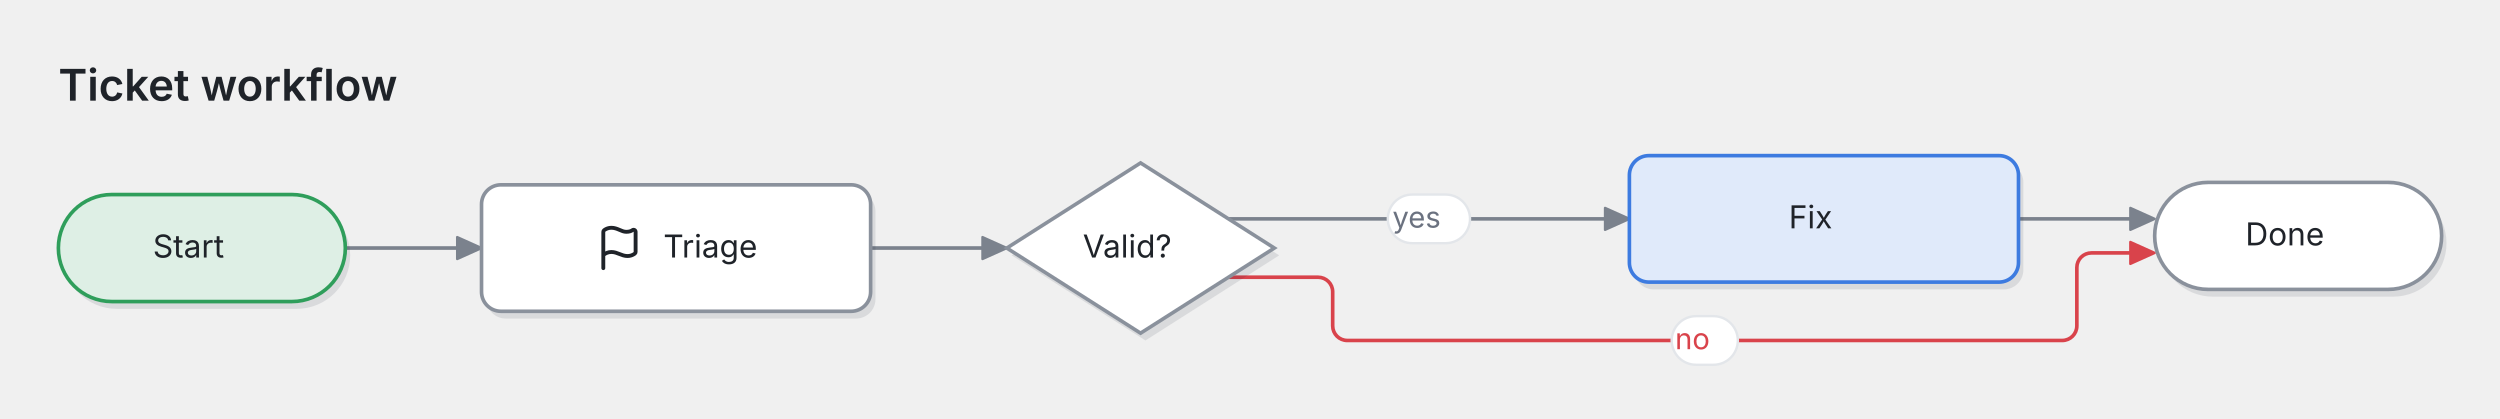
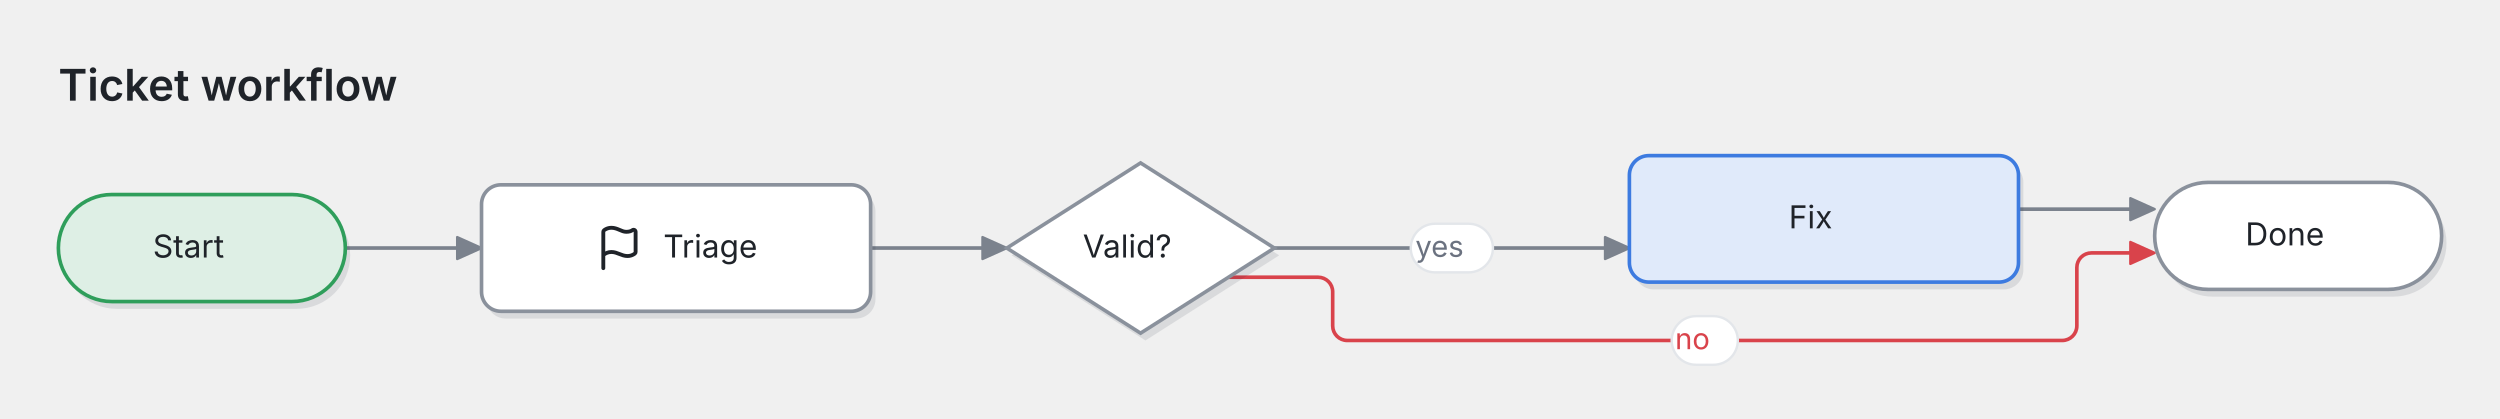
<svg xmlns="http://www.w3.org/2000/svg" width="1028" height="172" viewBox="0 0 1028 172" font-family="Inter, 'Inter var', system-ui, -apple-system, 'Segoe UI', 'Noto Sans KR', sans-serif" data-diagram="flowchart" data-theme="light">
  <g data-edge="e1">
    <path d="M142,102L190,102" fill="none" stroke="#7b828d" stroke-width="1.5" stroke-linecap="round" stroke-linejoin="round" />
    <path d="M198 102L188 97.5L188 106.5Z" fill="#7b828d" stroke="#7b828d" stroke-width="1" stroke-linejoin="round" />
  </g>
  <g data-edge="e2">
    <path d="M358,102L406,102" fill="none" stroke="#7b828d" stroke-width="1.5" stroke-linecap="round" stroke-linejoin="round" />
    <path d="M414 102L404 97.5L404 106.5Z" fill="#7b828d" stroke="#7b828d" stroke-width="1" stroke-linejoin="round" />
  </g>
  <g data-edge="e3">
-     <path d="M505.14,90L662,90" fill="none" stroke="#7b828d" stroke-width="1.5" stroke-linecap="round" stroke-linejoin="round" />
-     <path d="M670 90L660 85.5L660 94.5Z" fill="#7b828d" stroke="#7b828d" stroke-width="1" stroke-linejoin="round" />
+     <path d="M524,102L662,102" fill="none" stroke="#7b828d" stroke-width="1.5" stroke-linecap="round" stroke-linejoin="round" />
+     <path d="M670 102L660 97.5L660 106.5Z" fill="#7b828d" stroke="#7b828d" stroke-width="1" stroke-linejoin="round" />
  </g>
  <g data-edge="e4">
    <path d="M505.14 114L542 114A6 6 0 0 1 548 120L548 134A6 6 0 0 0 554 140L848 140A6 6 0 0 0 854 134L854 110A6 6 0 0 1 860 104L878 104" fill="none" stroke="#d9434b" stroke-width="1.5" stroke-linecap="round" stroke-linejoin="round" />
    <path d="M886 104L876 99.5L876 108.5Z" fill="#d9434b" stroke="#d9434b" stroke-width="1" stroke-linejoin="round" />
  </g>
  <g data-edge="e5">
-     <path d="M830,90L878,90" fill="none" stroke="#7b828d" stroke-width="1.5" stroke-linecap="round" stroke-linejoin="round" />
-     <path d="M886 90L876 85.5L876 94.5Z" fill="#7b828d" stroke="#7b828d" stroke-width="1" stroke-linejoin="round" />
+     <path d="M830,86L878,86" fill="none" stroke="#7b828d" stroke-width="1.5" stroke-linecap="round" stroke-linejoin="round" />
+     <path d="M886 86L876 81.5L876 90.5Z" fill="#7b828d" stroke="#7b828d" stroke-width="1" stroke-linejoin="round" />
  </g>
  <g data-role="node" data-id="Start">
    <rect x="26" y="83" width="118" height="44" rx="22" fill="rgba(15,23,42,0.10)" stroke="none" />
    <rect x="24" y="80" width="118" height="44" rx="22" fill="#deefe5" stroke="#2f9e5b" stroke-width="1.5" />
  </g>
  <text font-size="13" fill="#1f2329" text-anchor="middle" xml:space="preserve">
    <tspan x="83" y="105.9">Start</tspan>
  </text>
  <g data-role="node" data-id="Triage">
    <rect x="200" y="79" width="160" height="52" rx="8" fill="rgba(15,23,42,0.10)" stroke="none" />
    <rect x="198" y="76" width="160" height="52" rx="8" fill="#ffffff" stroke="#8a919c" stroke-width="1.5" />
  </g>
  <g data-icon="flag" data-icon-set="lucide" transform="translate(244.76 92) scale(0.83)">
    <path d="M4 22V4a1 1 0 0 1 .4-.8A6 6 0 0 1 8 2c3 0 5 2 7.333 2q2 0 3.067-.8A1 1 0 0 1 20 4v10a1 1 0 0 1-.4.8A6 6 0 0 1 16 16c-3 0-5-2-8-2a6 6 0 0 0-4 1.528" fill="none" stroke="#1f2329" stroke-width="1.92" stroke-linecap="round" stroke-linejoin="round" />
  </g>
  <text font-size="13" fill="#1f2329" text-anchor="start" xml:space="preserve">
    <tspan x="272.76" y="105.9">Triage</tspan>
  </text>
  <g data-role="node" data-id="Valid?">
    <polygon points="471,70 526,105 471,140 416,105" fill="rgba(15,23,42,0.10)" stroke="none" />
    <polygon points="469,67 524,102 469,137 414,102" fill="#ffffff" stroke="#8a919c" stroke-width="1.5" />
  </g>
  <text font-size="13" fill="#1f2329" text-anchor="middle" xml:space="preserve">
    <tspan x="469" y="105.9">Valid?</tspan>
  </text>
  <g data-role="node" data-id="Fix">
    <rect x="672" y="67" width="160" height="52" rx="8" fill="rgba(15,23,42,0.10)" stroke="none" />
    <rect x="670" y="64" width="160" height="52" rx="8" fill="#e0eafa" stroke="#3d7be0" stroke-width="1.5" />
  </g>
  <text font-size="13" fill="#1f2329" text-anchor="middle" xml:space="preserve">
    <tspan x="750" y="93.9">Fix</tspan>
  </text>
  <g data-role="node" data-id="Done">
    <rect x="888" y="78" width="118" height="44" rx="22" fill="rgba(15,23,42,0.10)" stroke="none" />
    <rect x="886" y="75" width="118" height="44" rx="22" fill="#ffffff" stroke="#8a919c" stroke-width="1.5" />
  </g>
  <text font-size="13" fill="#1f2329" text-anchor="middle" xml:space="preserve">
    <tspan x="945" y="100.9">Done</tspan>
  </text>
-   <rect x="570.67" y="80" width="33.8" height="20" rx="10" fill="#ffffff" stroke="#e3e6ea" stroke-width="1" />
+   <rect x="580.1" y="92" width="33.8" height="20" rx="10" fill="#ffffff" stroke="#e3e6ea" stroke-width="1" />
  <text font-size="12" fill="#6b7280" text-anchor="middle" xml:space="preserve">
-     <tspan x="587.57" y="93.6">yes</tspan>
+     <tspan x="597" y="105.6">yes</tspan>
  </text>
  <rect x="687.4" y="130" width="27.2" height="20" rx="10" fill="#ffffff" stroke="#e3e6ea" stroke-width="1" />
  <text font-size="12" fill="#d9434b" text-anchor="middle" xml:space="preserve">
    <tspan x="701" y="143.6">no</tspan>
  </text>
  <text font-size="18" font-weight="600" fill="#1f2329" text-anchor="start" xml:space="preserve">
    <tspan x="24" y="41.4">Ticket workflow</tspan>
  </text>
</svg>
